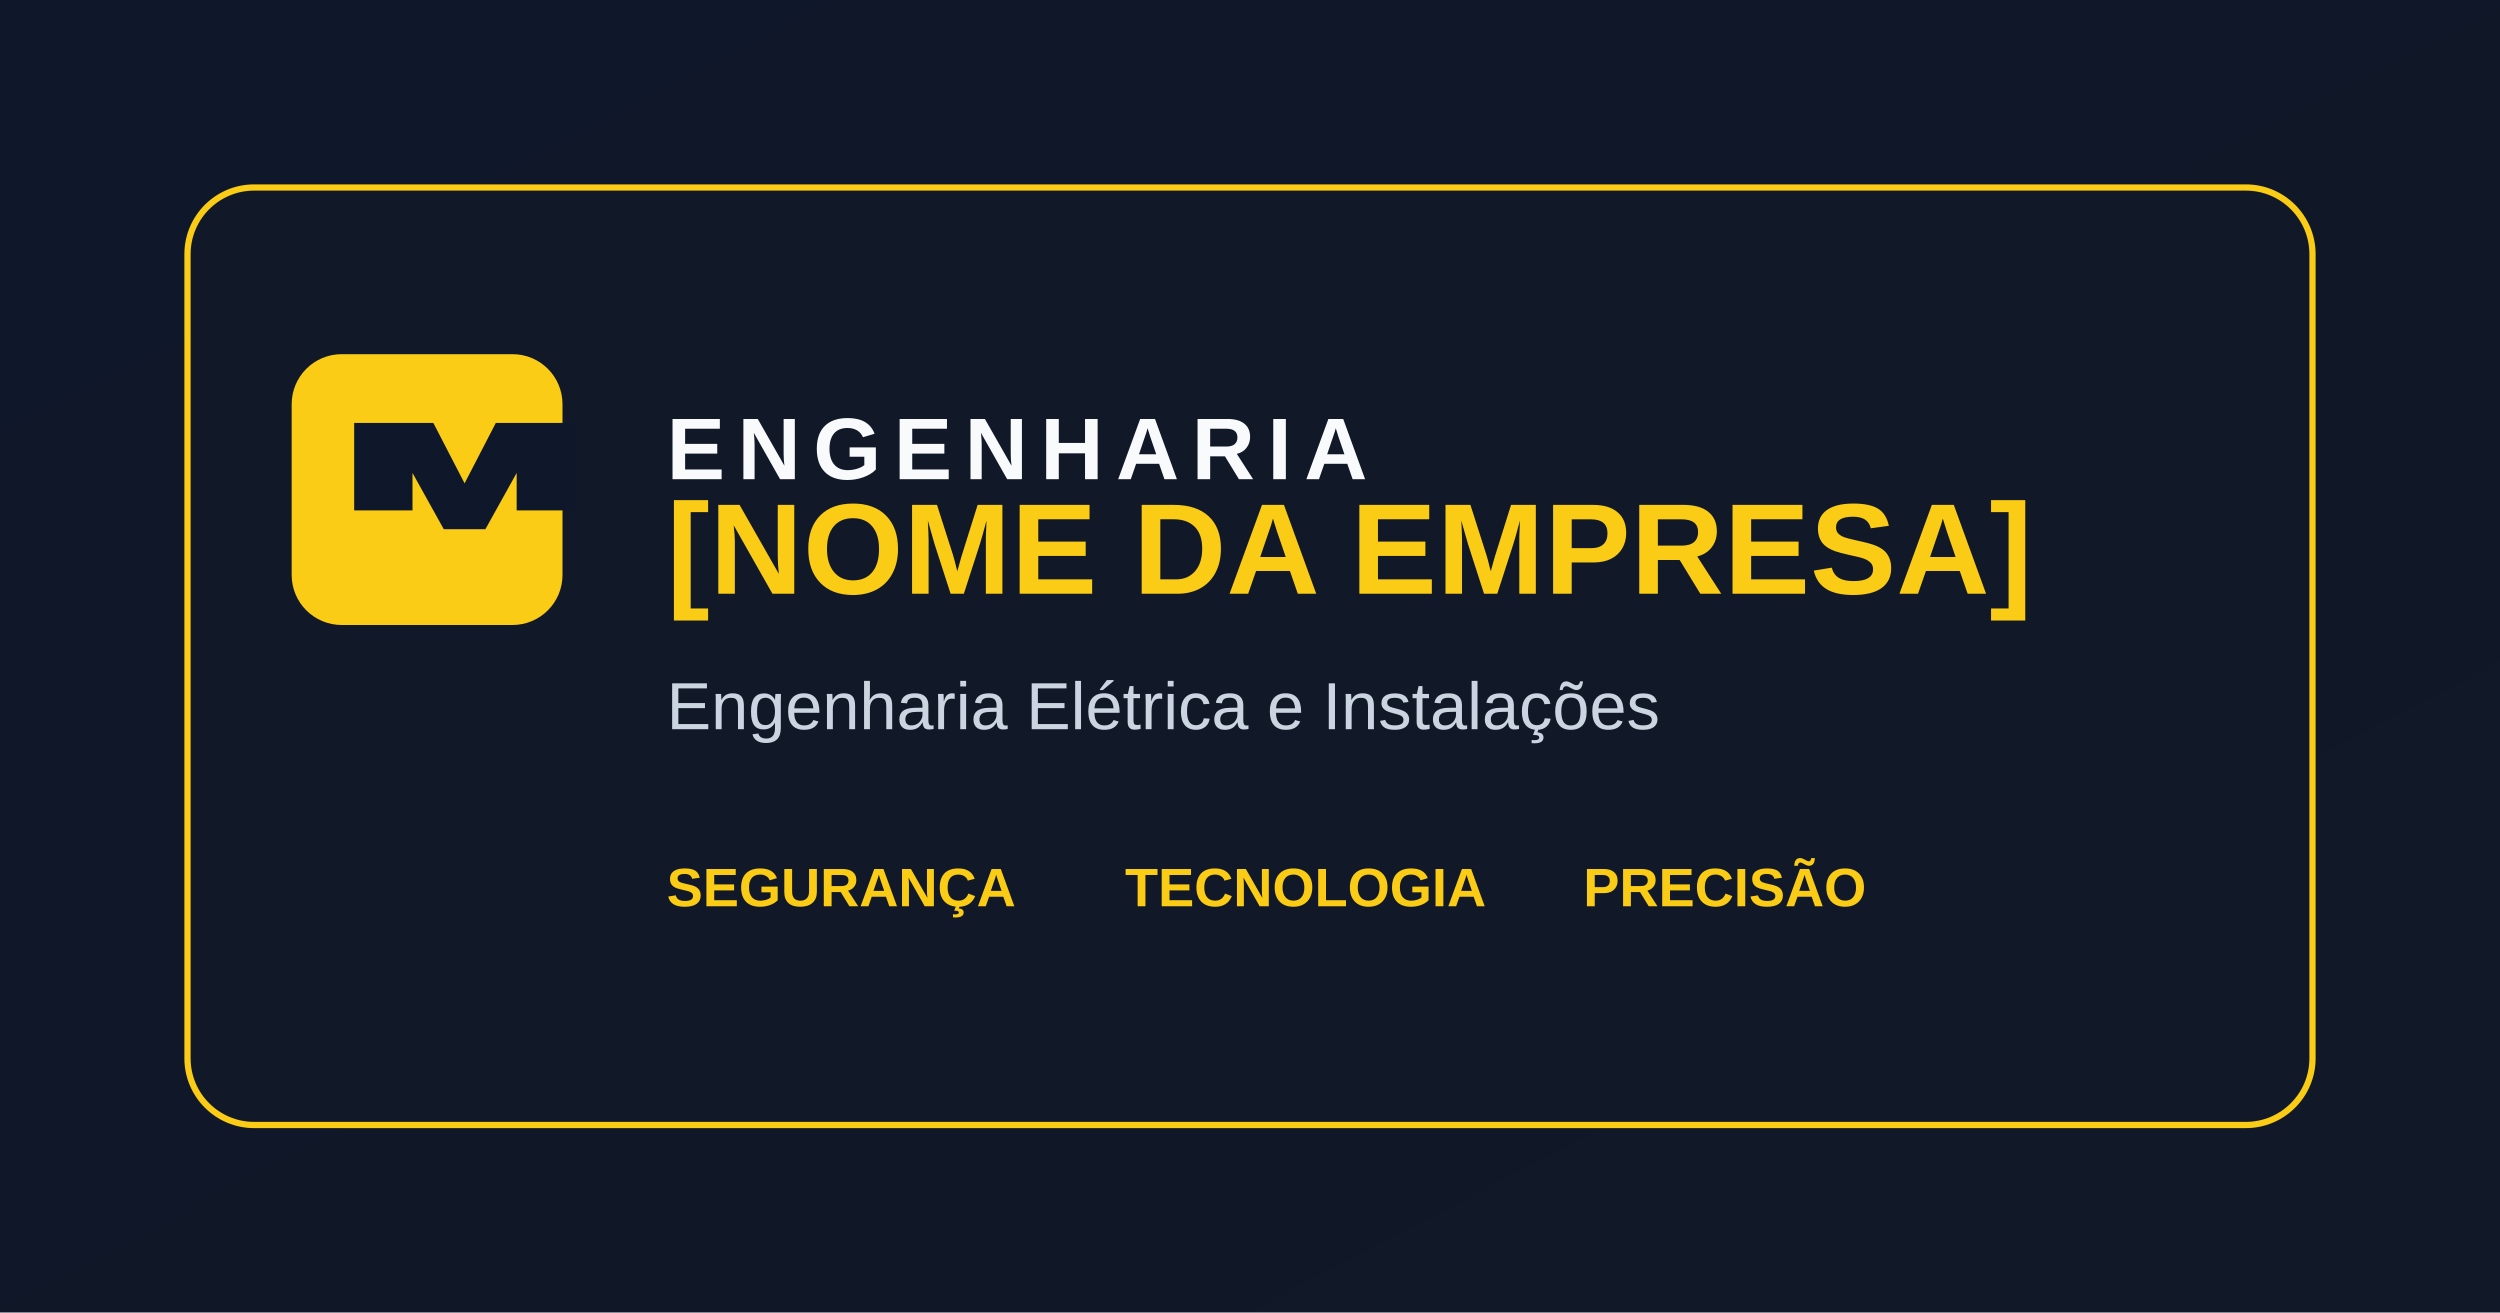
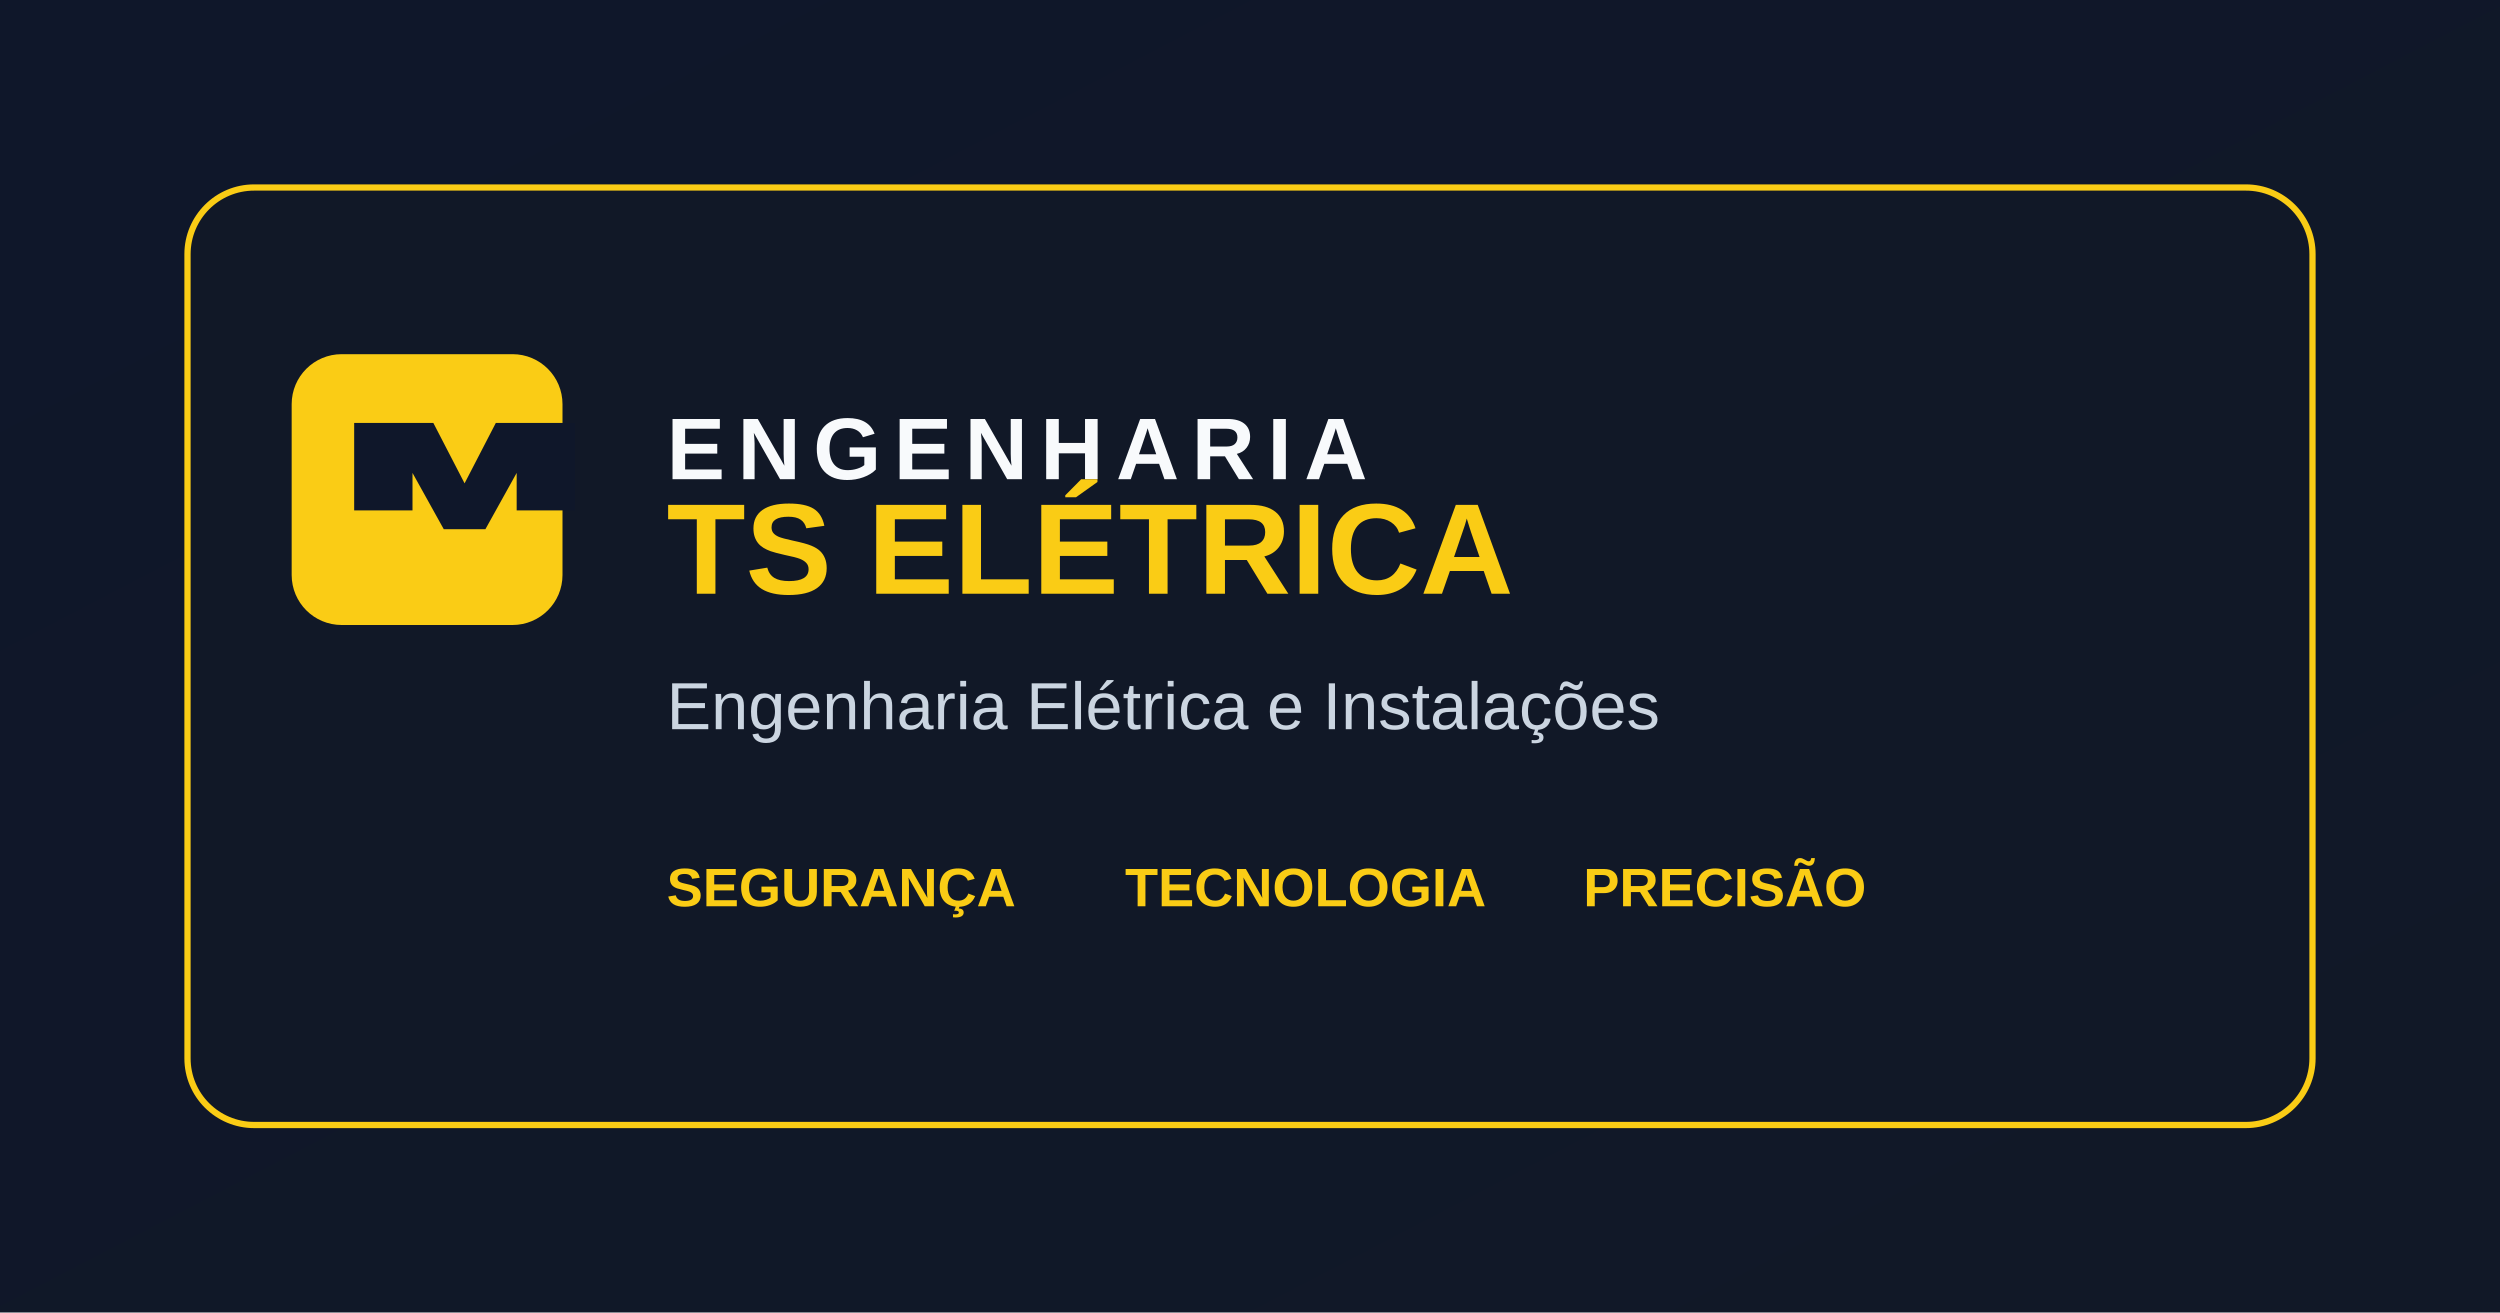
<svg xmlns="http://www.w3.org/2000/svg" viewBox="0 0 1200 630" role="img" aria-label="Engenharia elétrica">
  <defs>
    <linearGradient id="bg" x1="0" x2="1" y1="0" y2="1">
      <stop offset="0%" stop-color="#0F172A" />
      <stop offset="100%" stop-color="#111827" />
    </linearGradient>
  </defs>
  <rect width="1200" height="630" fill="url(#bg)" />
  <rect x="90" y="90" width="1020" height="450" rx="32" fill="#111827" stroke="#FACC15" stroke-width="3" />
  <rect x="140" y="170" width="130" height="130" rx="24" fill="#FACC15" />
  <path d="M170 245v-42h38l15 29 15-29h38v42h-28v-18l-15 27h-20l-15-27v18h-28Z" fill="#0F172A" />
  <text x="320" y="230" fill="#F8FAFC" font-size="42" font-family="Arial, sans-serif" font-weight="700" letter-spacing="6">ENGENHARIA</text>
-   <text x="320" y="285" fill="#FACC15" font-size="62" font-family="Arial, sans-serif" font-weight="900">[NOME DA EMPRESA]</text>
+   <text x="320" y="285" fill="#FACC15" font-size="62" font-family="Arial, sans-serif" font-weight="900">TS ELÉTRICA</text>
  <text x="320" y="350" fill="#CBD5E1" font-size="32" font-family="Arial, sans-serif">Engenharia Elétrica e Instalações</text>
  <g fill="#FACC15" font-size="26" font-family="Arial, sans-serif" font-weight="700">
    <text x="320" y="435">SEGURANÇA</text>
    <text x="540" y="435">TECNOLOGIA</text>
    <text x="760" y="435">PRECISÃO</text>
  </g>
</svg>
